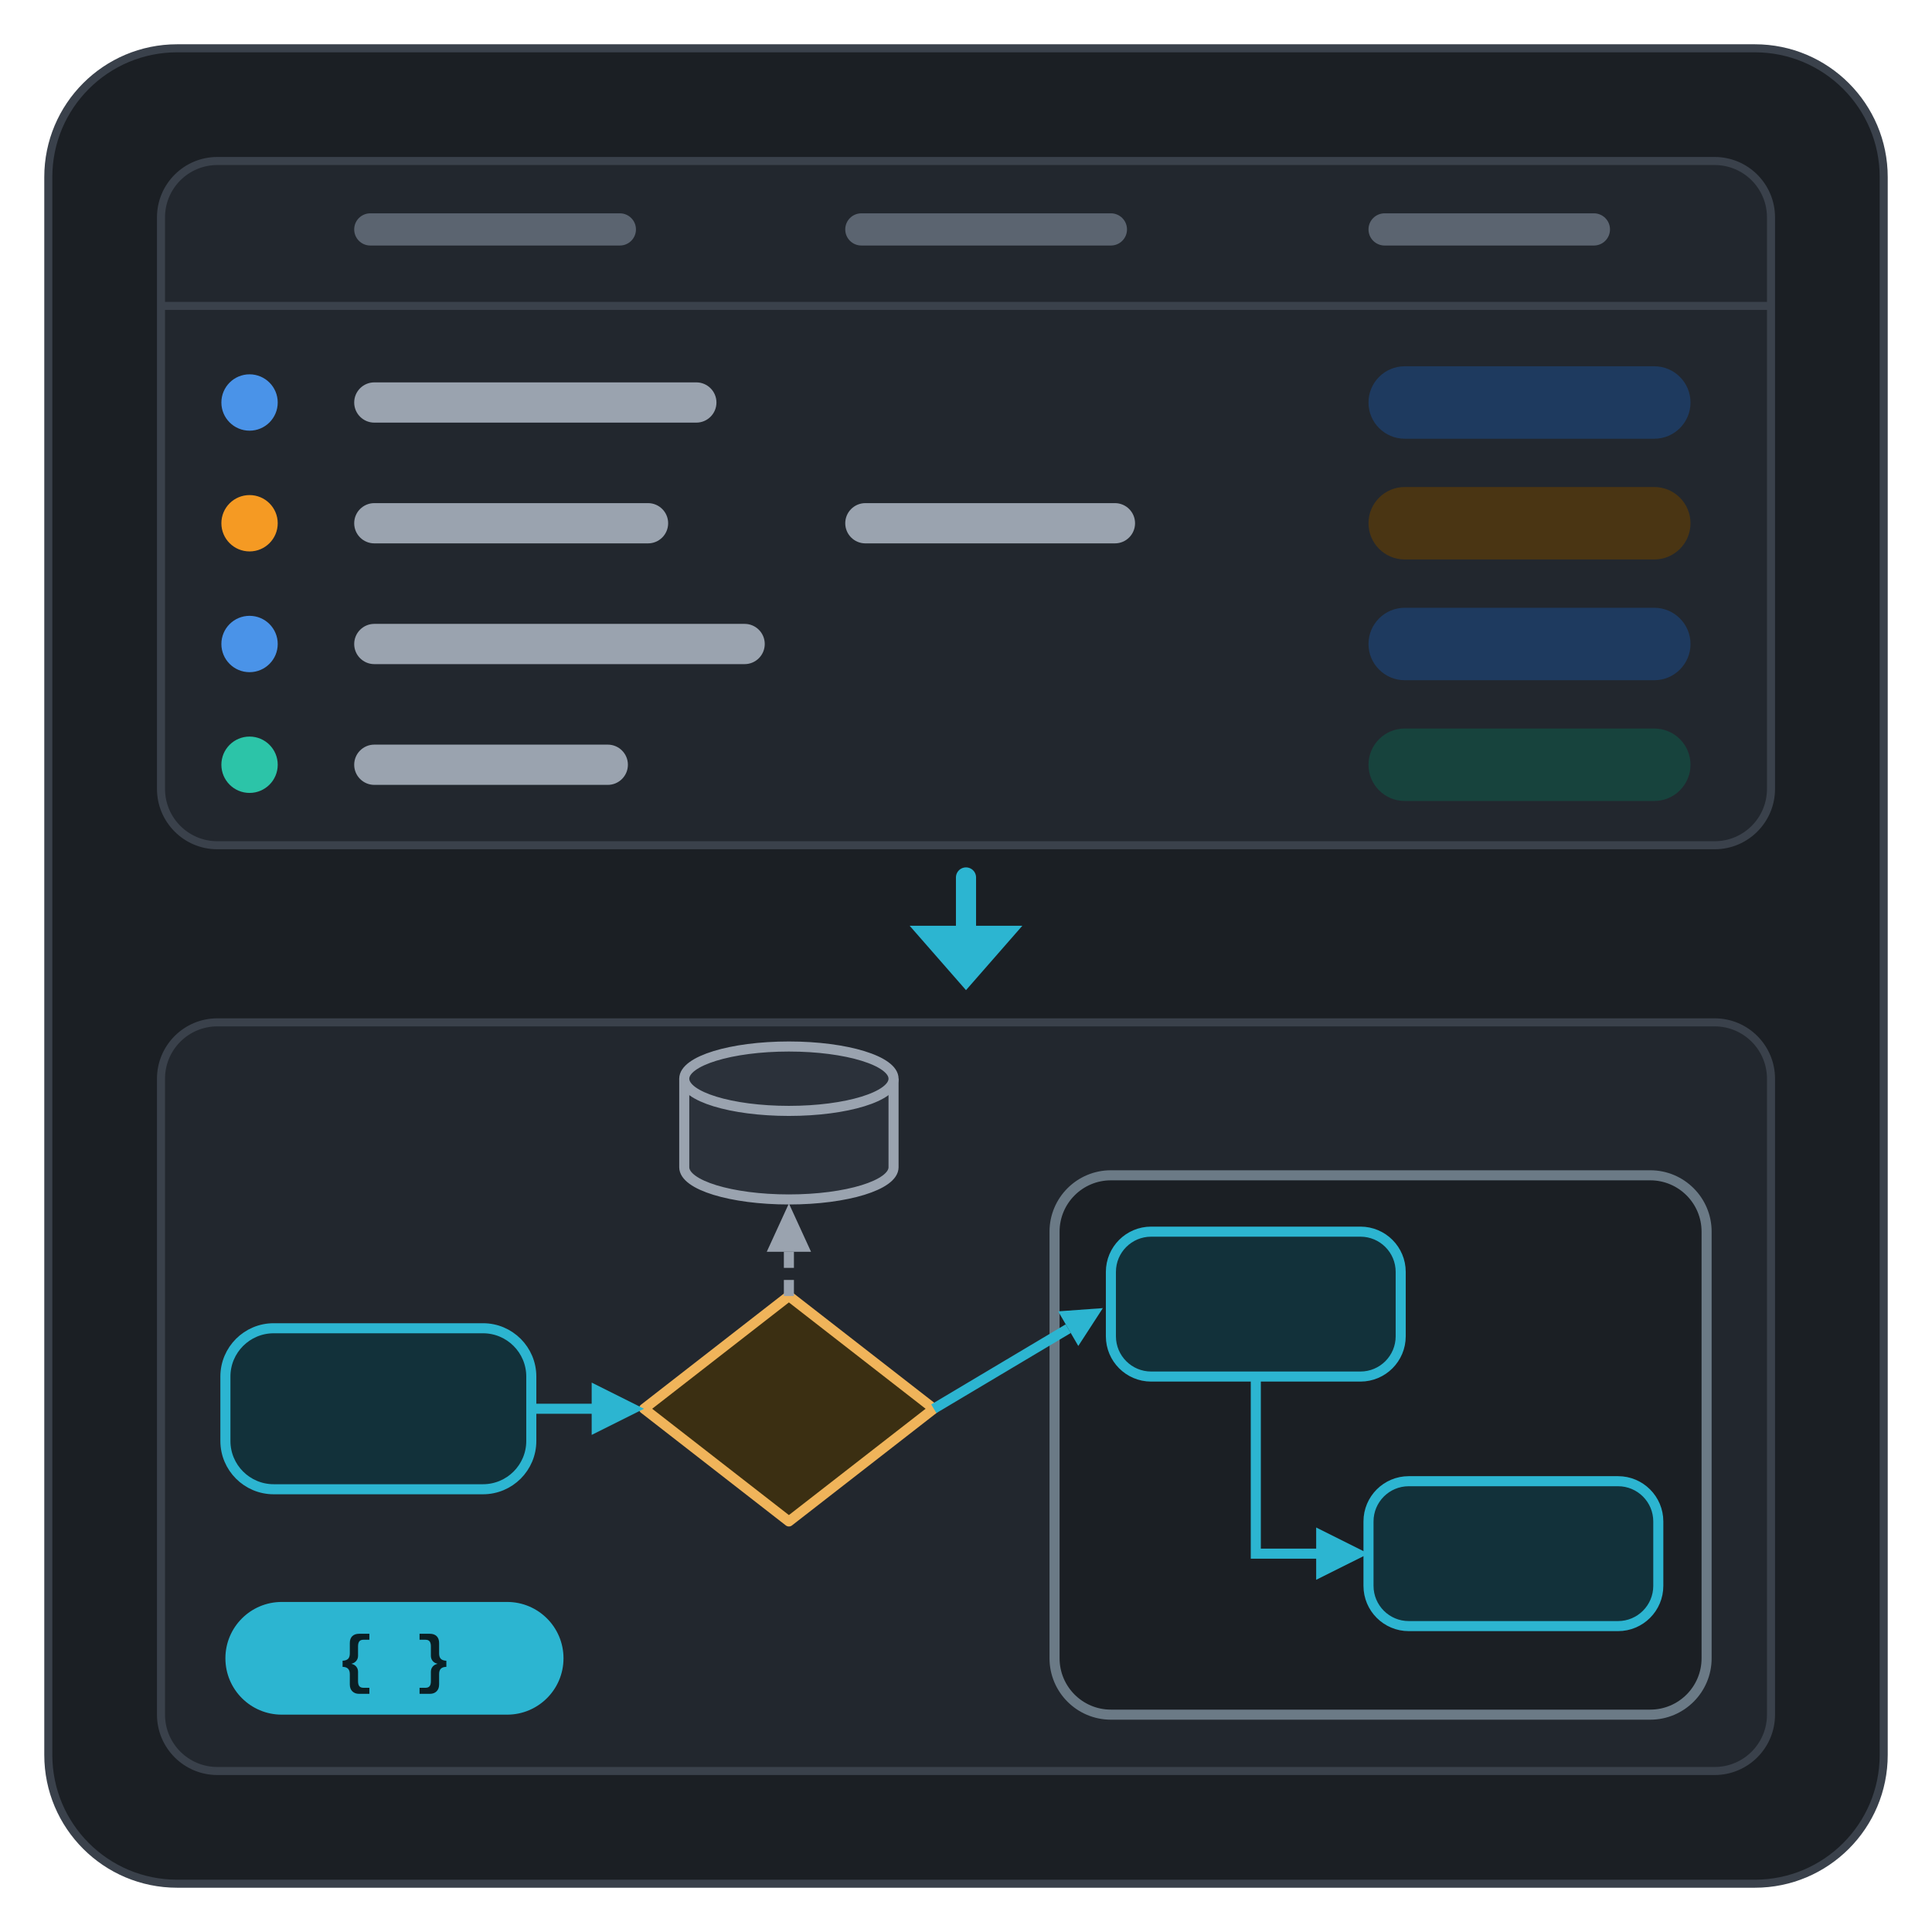
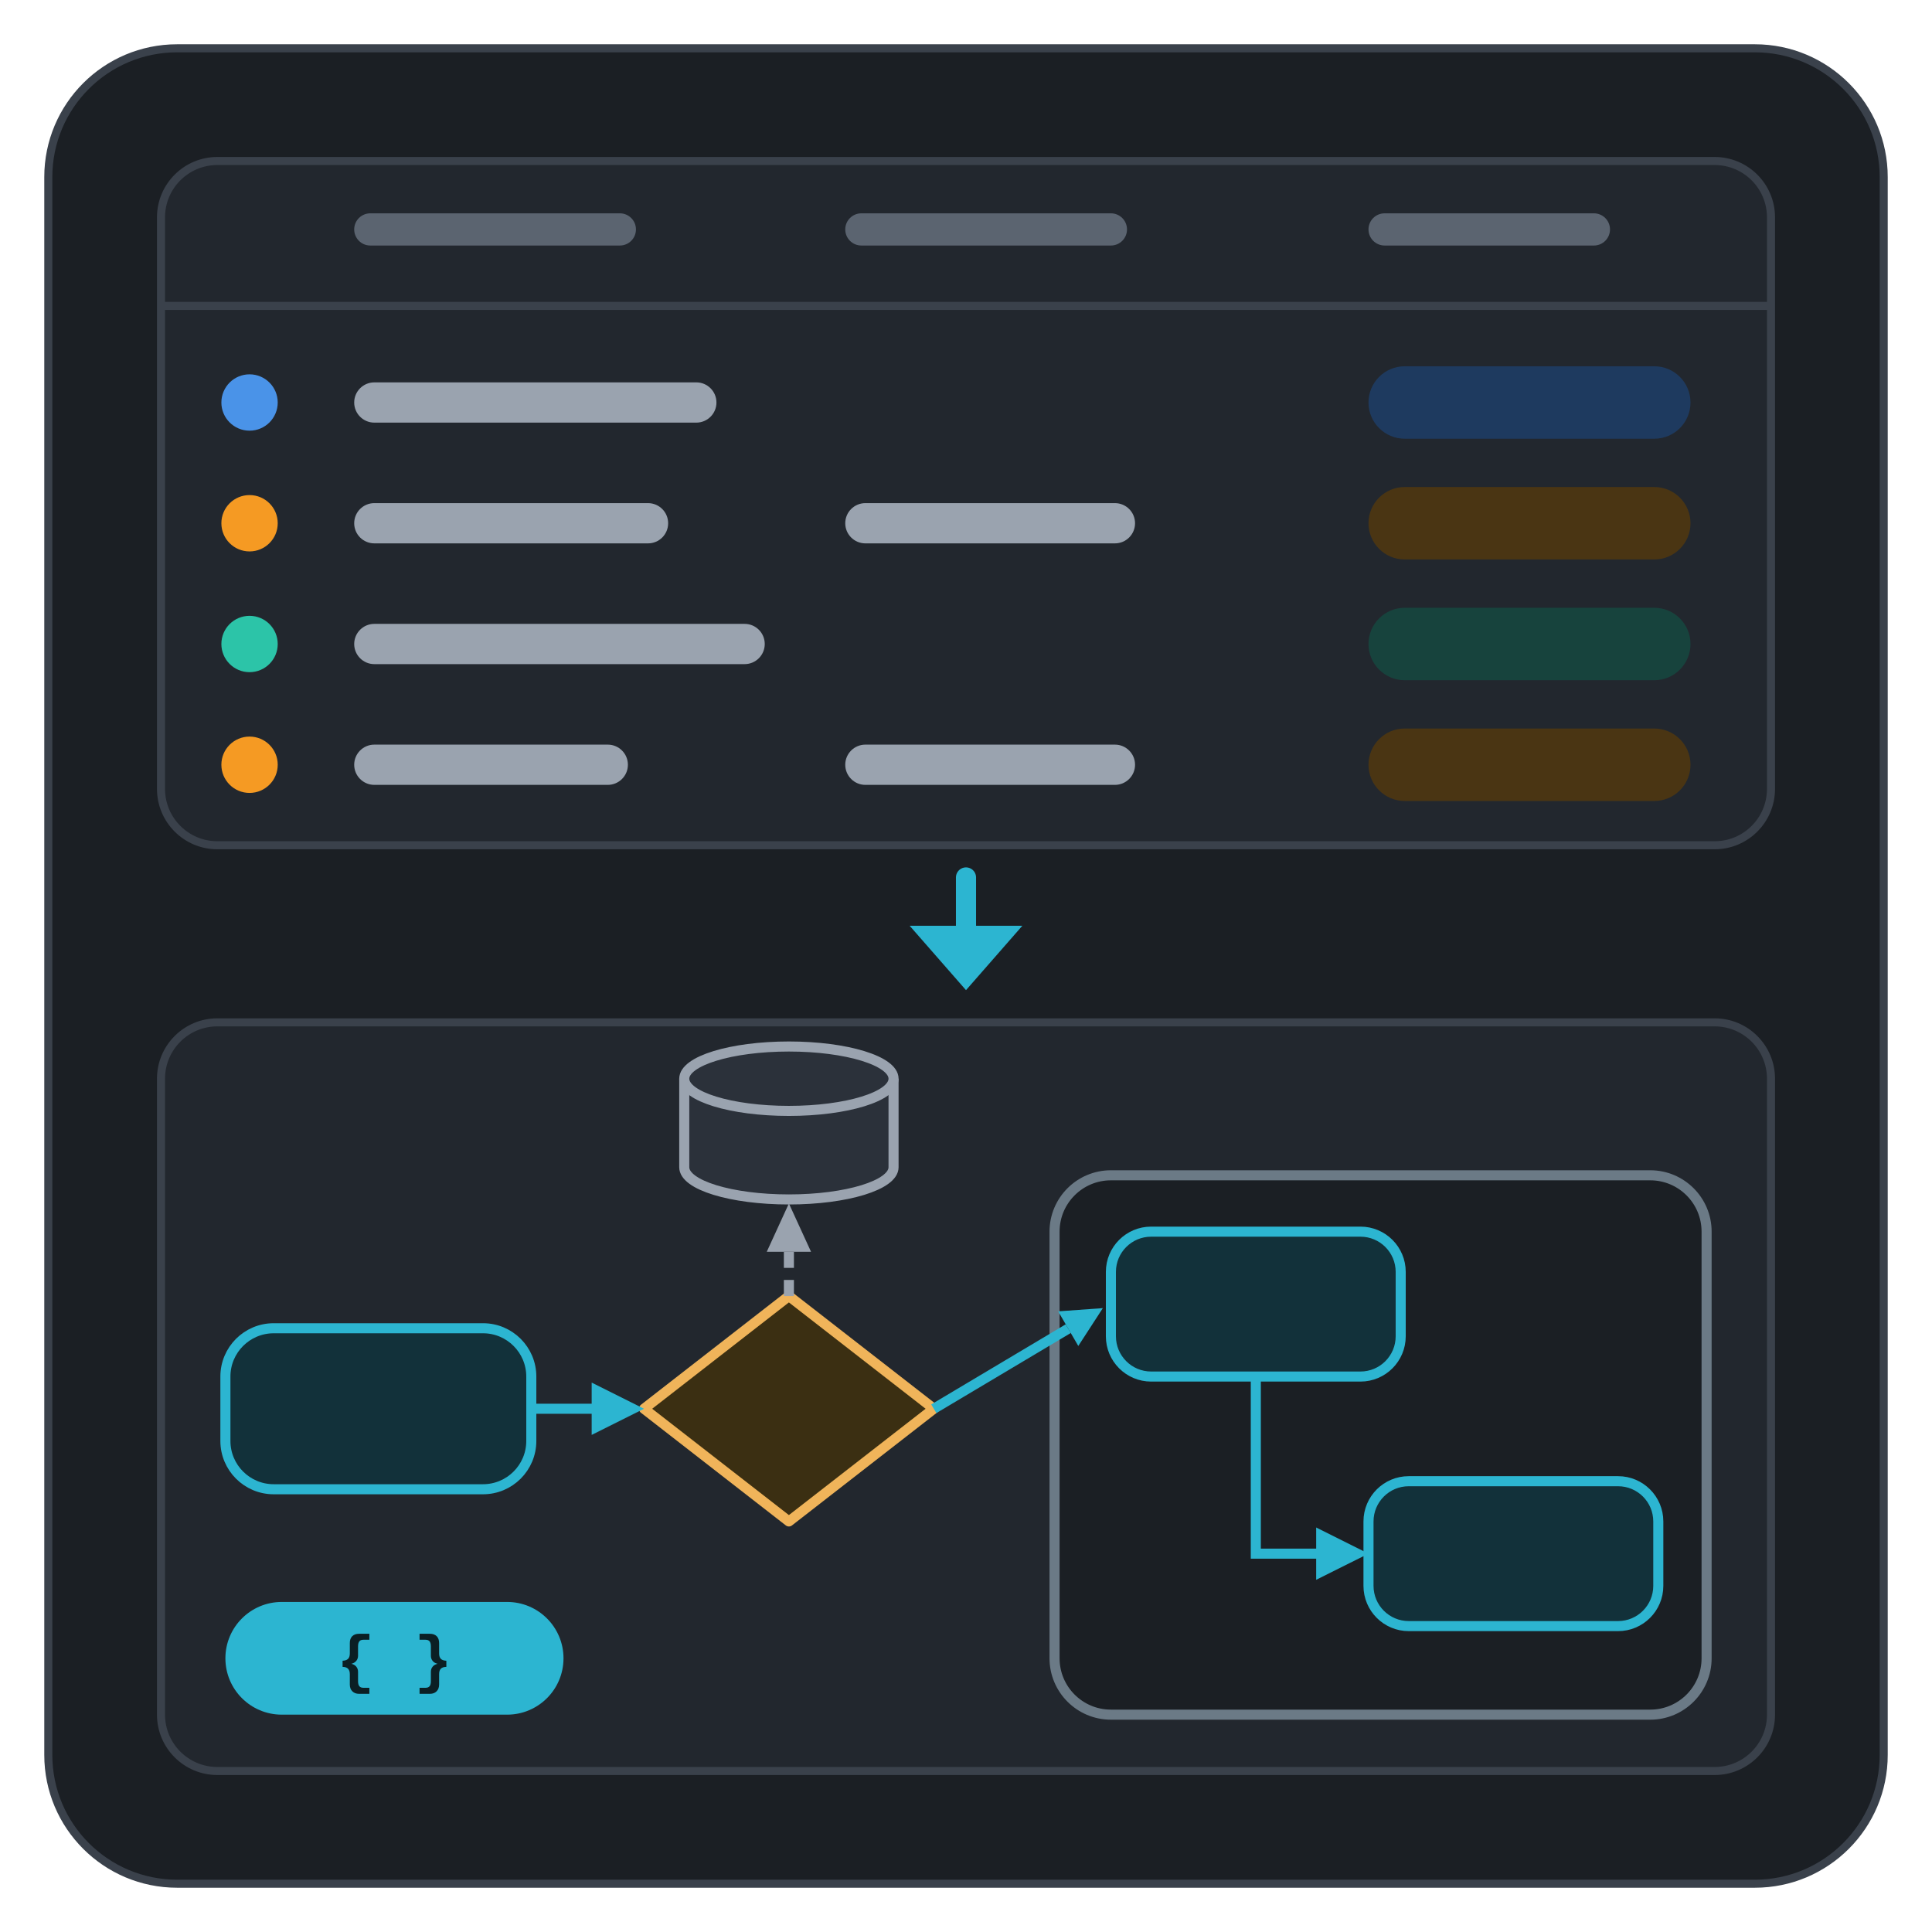
<svg xmlns="http://www.w3.org/2000/svg" width="480" height="480" viewBox="0 0 480 480" role="img" aria-label="Rows of data on top become a graph below">
+   <style>
+     .a{animation-duration:13.2s;animation-iteration-count:infinite;animation-timing-function:ease-out;transform-box:fill-box;transform-origin:center}
+     .l{transform-origin:left center}
+     @keyframes k0{0%,3.79%{opacity:0;transform:scale(0.55)}5.68%{opacity:1;transform:scale(1.12)}6.82%{transform:scale(1)}93.94%{opacity:1}97.73%,100%{opacity:0}}
+     @keyframes k1{0%,5.30%{opacity:1;transform:scaleX(0)}8.33%{transform:scaleX(1)}93.94%{opacity:1;transform:scaleX(1)}97.73%,100%{opacity:0;transform:scaleX(1)}}
+     @keyframes k2{0%,8.71%{opacity:0}10.98%{opacity:1}93.94%{opacity:1}97.73%,100%{opacity:0}}
+     @keyframes k3{0%,11.36%{opacity:0;transform:scale(0.55)}13.26%{opacity:1;transform:scale(1.12)}14.39%{transform:scale(1)}93.94%{opacity:1}97.73%,100%{opacity:0}}
+     @keyframes k4{0%,18.18%{opacity:0;transform:scale(0.55)}20.08%{opacity:1;transform:scale(1.12)}21.21%{transform:scale(1)}93.94%{opacity:1}97.73%,100%{opacity:0}}
+     @keyframes k5{0%,19.70%{opacity:1;transform:scaleX(0)}22.73%{transform:scaleX(1)}93.94%{opacity:1;transform:scaleX(1)}97.73%,100%{opacity:0;transform:scaleX(1)}}
+     @keyframes k6{0%,23.11%{opacity:1;transform:scaleX(0)}26.14%{transform:scaleX(1)}93.94%{opacity:1;transform:scaleX(1)}97.73%,100%{opacity:0;transform:scaleX(1)}}
+     @keyframes k7{0%,26.52%{opacity:0}28.79%{opacity:1}93.94%{opacity:1}97.73%,100%{opacity:0}}
+     @keyframes k8{0%,29.17%{opacity:1;stroke-dashoffset:100}31.06%{stroke-dashoffset:0}93.94%{opacity:1;stroke-dashoffset:0}97.73%,100%{opacity:0;stroke-dashoffset:0}}
+     @keyframes k9{0%,30.68%{opacity:0}31.82%{opacity:1}93.94%{opacity:1}97.73%,100%{opacity:0}}
+     @keyframes k10{0%,31.44%{opacity:0;transform:scale(0.55)}33.33%{opacity:1;transform:scale(1.12)}34.47%{transform:scale(1)}93.94%{opacity:1}97.73%,100%{opacity:0}}
+     @keyframes k11{0%,37.88%{opacity:0;transform:scale(0.55)}39.77%{opacity:1;transform:scale(1.12)}40.91%{transform:scale(1)}93.94%{opacity:1}97.73%,100%{opacity:0}}
+     @keyframes k12{0%,39.39%{opacity:1;transform:scaleX(0)}42.42%{transform:scaleX(1)}93.94%{opacity:1;transform:scaleX(1)}97.73%,100%{opacity:0;transform:scaleX(1)}}
+     @keyframes k13{0%,42.80%{opacity:0}45.08%{opacity:1}93.94%{opacity:1}97.73%,100%{opacity:0}}
+     @keyframes k14{0%,45.45%{opacity:0}48.48%{opacity:1}93.94%{opacity:1}97.73%,100%{opacity:0}}
+     @keyframes k15{0%,48.86%{opacity:0;transform:scale(0.55)}50.76%{opacity:1;transform:scale(1.12)}51.89%{transform:scale(1)}93.94%{opacity:1}97.73%,100%{opacity:0}}
+     @keyframes k16{0%,54.55%{opacity:0;transform:scale(0.55)}56.44%{opacity:1;transform:scale(1.12)}57.58%{transform:scale(1)}93.94%{opacity:1}97.73%,100%{opacity:0}}
+     @keyframes k17{0%,56.06%{opacity:1;transform:scaleX(0)}59.09%{transform:scaleX(1)}93.94%{opacity:1;transform:scaleX(1)}97.73%,100%{opacity:0;transform:scaleX(1)}}
+     @keyframes k18{0%,59.47%{opacity:1;transform:scaleX(0)}62.50%{transform:scaleX(1)}93.94%{opacity:1;transform:scaleX(1)}97.73%,100%{opacity:0;transform:scaleX(1)}}
+     @keyframes k19{0%,62.88%{opacity:0}65.15%{opacity:1}93.94%{opacity:1}97.73%,100%{opacity:0}}
+     @keyframes k20{0%,65.53%{opacity:1;stroke-dashoffset:100}67.80%{stroke-dashoffset:0}93.94%{opacity:1;stroke-dashoffset:0}97.73%,100%{opacity:0;stroke-dashoffset:0}}
+     @keyframes k21{0%,67.42%{opacity:0}68.56%{opacity:1}93.94%{opacity:1}97.73%,100%{opacity:0}}
+     @keyframes k22{0%,68.18%{opacity:0;transform:scale(0.55)}70.08%{opacity:1;transform:scale(1.12)}71.21%{transform:scale(1)}93.94%{opacity:1}97.73%,100%{opacity:0}}
+     @keyframes k23{0%,70.45%{opacity:1;stroke-dashoffset:100}72.73%{stroke-dashoffset:0}93.94%{opacity:1;stroke-dashoffset:0}97.73%,100%{opacity:0;stroke-dashoffset:0}}
+     @keyframes k24{0%,72.35%{opacity:0}73.48%{opacity:1}93.94%{opacity:1}97.73%,100%{opacity:0}}
+     @keyframes k25{0%,75.76%{opacity:0;transform:scale(0.55)}77.65%{opacity:1;transform:scale(1.12)}78.79%{transform:scale(1)}93.94%{opacity:1}97.73%,100%{opacity:0}}
+     @keyframes k26{0%,78.03%{opacity:0}80.30%{opacity:1}93.94%{opacity:1}97.73%,100%{opacity:0}}
+     @keyframes k27{0%,82.58%{opacity:0;transform:scale(0.55)}84.85%{opacity:1;transform:scale(1.2)}86.36%{transform:scale(0.96)}87.50%{transform:scale(1)}92.42%{transform:scale(1)}93.94%{opacity:1}97.73%,100%{opacity:0}}
+     @keyframes k28{0%{transform:translateY(0)}10.91%{transform:translateY(0)}12.12%{transform:translateY(6px)}14.02%{transform:translateY(0)}29.09%{transform:translateY(0)}30.30%{transform:translateY(6px)}32.20%{transform:translateY(0)}45.38%{transform:translateY(0)}46.59%{transform:translateY(6px)}48.48%{transform:translateY(0)}62.80%{transform:translateY(0)}64.02%{transform:translateY(6px)}65.91%{transform:translateY(0)}100%{transform:translateY(0)}}
+     @media (prefers-reduced-motion:reduce){.a{animation:none!important;opacity:1!important;transform:none!important;stroke-dashoffset:0!important}}
+   </style>
  <rect x="12" y="12" width="456" height="456" rx="32" fill="#1b1f24" stroke="#3a414b" stroke-width="2" />
  <rect x="40" y="40" width="400" height="170" rx="14" fill="#22272e" stroke="#3a414b" stroke-width="2" />
  <rect x="88" y="53" width="70" height="8" rx="4" fill="#5b6470" />
  <rect x="210" y="53" width="70" height="8" rx="4" fill="#5b6470" />
  <rect x="340" y="53" width="60" height="8" rx="4" fill="#5b6470" />
  <line x1="40" y1="76" x2="440" y2="76" stroke="#3a414b" stroke-width="2" />
-   <circle cx="62" cy="100" r="7" fill="#4a93e8" />
-   <rect x="88" y="95" width="90" height="10" rx="5" fill="#9aa3af" />
-   <rect x="340" y="91" width="80" height="18" rx="9" fill="#1e3a5f" />
-   <circle cx="62" cy="130" r="7" fill="#f59a23" />
-   <rect x="88" y="125" width="78" height="10" rx="5" fill="#9aa3af" />
-   <rect x="210" y="125" width="72" height="10" rx="5" fill="#9aa3af" />
-   <rect x="340" y="121" width="80" height="18" rx="9" fill="#4a3513" />
-   <circle cx="62" cy="160" r="7" fill="#4a93e8" />
-   <rect x="88" y="155" width="102" height="10" rx="5" fill="#9aa3af" />
-   <rect x="340" y="151" width="80" height="18" rx="9" fill="#1e3a5f" />
-   <circle cx="62" cy="190" r="7" fill="#2cc4a8" />
-   <rect x="88" y="185" width="68" height="10" rx="5" fill="#9aa3af" />
-   <rect x="340" y="181" width="80" height="18" rx="9" fill="#17433d" />
-   <line x1="240" y1="218" x2="240" y2="232" stroke="#2cb5d1" stroke-width="5" stroke-linecap="round" />
-   <polygon points="226,230 254,230 240,246" fill="#2cb5d1" />
+   <circle class="a" style="animation-name:k0" cx="62" cy="100" r="7" fill="#4a93e8" />
+   <rect class="a l" style="animation-name:k1" x="88" y="95" width="90" height="10" rx="5" fill="#9aa3af" />
+   <rect class="a" style="animation-name:k2" x="340" y="91" width="80" height="18" rx="9" fill="#1e3a5f" />
+   <circle class="a" style="animation-name:k4" cx="62" cy="130" r="7" fill="#f59a23" />
+   <rect class="a l" style="animation-name:k5" x="88" y="125" width="78" height="10" rx="5" fill="#9aa3af" />
+   <rect class="a l" style="animation-name:k6" x="210" y="125" width="72" height="10" rx="5" fill="#9aa3af" />
+   <rect class="a" style="animation-name:k7" x="340" y="121" width="80" height="18" rx="9" fill="#4a3513" />
+   <circle class="a" style="animation-name:k11" cx="62" cy="160" r="7" fill="#2cc4a8" />
+   <rect class="a l" style="animation-name:k12" x="88" y="155" width="102" height="10" rx="5" fill="#9aa3af" />
+   <rect class="a" style="animation-name:k13" x="340" y="151" width="80" height="18" rx="9" fill="#17433d" />
+   <circle class="a" style="animation-name:k16" cx="62" cy="190" r="7" fill="#f59a23" />
+   <rect class="a l" style="animation-name:k17" x="88" y="185" width="68" height="10" rx="5" fill="#9aa3af" />
+   <rect class="a l" style="animation-name:k18" x="210" y="185" width="72" height="10" rx="5" fill="#9aa3af" />
+   <rect class="a" style="animation-name:k19" x="340" y="181" width="80" height="18" rx="9" fill="#4a3513" />
+   <line class="a" style="animation-name:k28" x1="240" y1="218" x2="240" y2="232" stroke="#2cb5d1" stroke-width="5" stroke-linecap="round" />
+   <polygon class="a" style="animation-name:k28" points="226,230 254,230 240,246" fill="#2cb5d1" />
  <rect x="40" y="254" width="400" height="186" rx="14" fill="#22272e" stroke="#3a414b" stroke-width="2" />
-   <rect x="262" y="292" width="162" height="134" rx="14" fill="#1b1f24" stroke="#6b7a86" stroke-width="2.5" />
-   <rect x="56" y="330" width="76" height="40" rx="12" fill="#12313a" stroke="#2cb5d1" stroke-width="2.5" />
-   <polygon points="160,350 196,322 232,350 196,378" fill="#3b2f12" stroke="#f0b45a" stroke-width="2.5" stroke-linejoin="round" />
-   <path d="M170 268 V290 A26 8 0 0 0 222 290 V268" fill="#2b313a" stroke="#9aa3af" stroke-width="2.5" />
-   <ellipse cx="196" cy="268" rx="26" ry="8" fill="#2b313a" stroke="#9aa3af" stroke-width="2.5" />
-   <rect x="276" y="306" width="72" height="36" rx="10" fill="#12313a" stroke="#2cb5d1" stroke-width="2.5" />
-   <rect x="340" y="368" width="72" height="36" rx="10" fill="#12313a" stroke="#2cb5d1" stroke-width="2.5" />
-   <line x1="132" y1="350" x2="148" y2="350" stroke="#2cb5d1" stroke-width="2.5" />
-   <polygon points="160,350 147,343.5 147,356.5" fill="#2cb5d1" />
-   <line x1="232" y1="350" x2="265.4" y2="330.1" stroke="#2cb5d1" stroke-width="2.5" />
-   <polygon points="274,325 267.9,334.4 262.9,325.8" fill="#2cb5d1" />
-   <line x1="196" y1="322" x2="196" y2="311" stroke="#9aa3af" stroke-width="2.5" stroke-dasharray="4 3" />
-   <polygon points="196,299 190.5,311 201.5,311" fill="#9aa3af" />
-   <path d="M312 342 V386 H328" fill="none" stroke="#2cb5d1" stroke-width="2.5" />
-   <polygon points="340,386 327,379.5 327,392.5" fill="#2cb5d1" />
-   <rect x="56" y="398" width="84" height="28" rx="14" fill="#2cb5d1" />
-   <text x="98" y="417.5" text-anchor="middle" font-family="Consolas, 'Courier New', monospace" font-size="16" font-weight="bold" fill="#0b1f24">{ }</text>
+   <rect class="a" style="animation-name:k14" x="262" y="292" width="162" height="134" rx="14" fill="#1b1f24" stroke="#6b7a86" stroke-width="2.5" />
+   <rect class="a" style="animation-name:k3" x="56" y="330" width="76" height="40" rx="12" fill="#12313a" stroke="#2cb5d1" stroke-width="2.5" />
+   <polygon class="a" style="animation-name:k10" points="160,350 196,322 232,350 196,378" fill="#3b2f12" stroke="#f0b45a" stroke-width="2.5" stroke-linejoin="round" />
+   <path class="a" style="animation-name:k25" d="M170 268 V290 A26 8 0 0 0 222 290 V268" fill="#2b313a" stroke="#9aa3af" stroke-width="2.5" />
+   <ellipse class="a" style="animation-name:k25" cx="196" cy="268" rx="26" ry="8" fill="#2b313a" stroke="#9aa3af" stroke-width="2.5" />
+   <rect class="a" style="animation-name:k15" x="276" y="306" width="72" height="36" rx="10" fill="#12313a" stroke="#2cb5d1" stroke-width="2.5" />
+   <rect class="a" style="animation-name:k22" x="340" y="368" width="72" height="36" rx="10" fill="#12313a" stroke="#2cb5d1" stroke-width="2.5" />
+   <line class="a" pathLength="100" stroke-dasharray="100" style="animation-name:k8" x1="132" y1="350" x2="148" y2="350" stroke="#2cb5d1" stroke-width="2.5" />
+   <polygon class="a" style="animation-name:k9" points="160,350 147,343.5 147,356.5" fill="#2cb5d1" />
+   <line class="a" pathLength="100" stroke-dasharray="100" style="animation-name:k20" x1="232" y1="350" x2="265.4" y2="330.1" stroke="#2cb5d1" stroke-width="2.5" />
+   <polygon class="a" style="animation-name:k21" points="274,325 267.9,334.4 262.9,325.8" fill="#2cb5d1" />
+   <line class="a" style="animation-name:k26" x1="196" y1="322" x2="196" y2="311" stroke="#9aa3af" stroke-width="2.5" stroke-dasharray="4 3" />
+   <polygon class="a" style="animation-name:k26" points="196,299 190.5,311 201.5,311" fill="#9aa3af" />
+   <path class="a" pathLength="100" stroke-dasharray="100" style="animation-name:k23" d="M312 342 V386 H328" fill="none" stroke="#2cb5d1" stroke-width="2.5" />
+   <polygon class="a" style="animation-name:k24" points="340,386 327,379.5 327,392.5" fill="#2cb5d1" />
+   <rect class="a" style="animation-name:k27" x="56" y="398" width="84" height="28" rx="14" fill="#2cb5d1" />
+   <text class="a" style="animation-name:k27" x="98" y="417.5" text-anchor="middle" font-family="Consolas, 'Courier New', monospace" font-size="16" font-weight="bold" fill="#0b1f24">{ }</text>
</svg>
